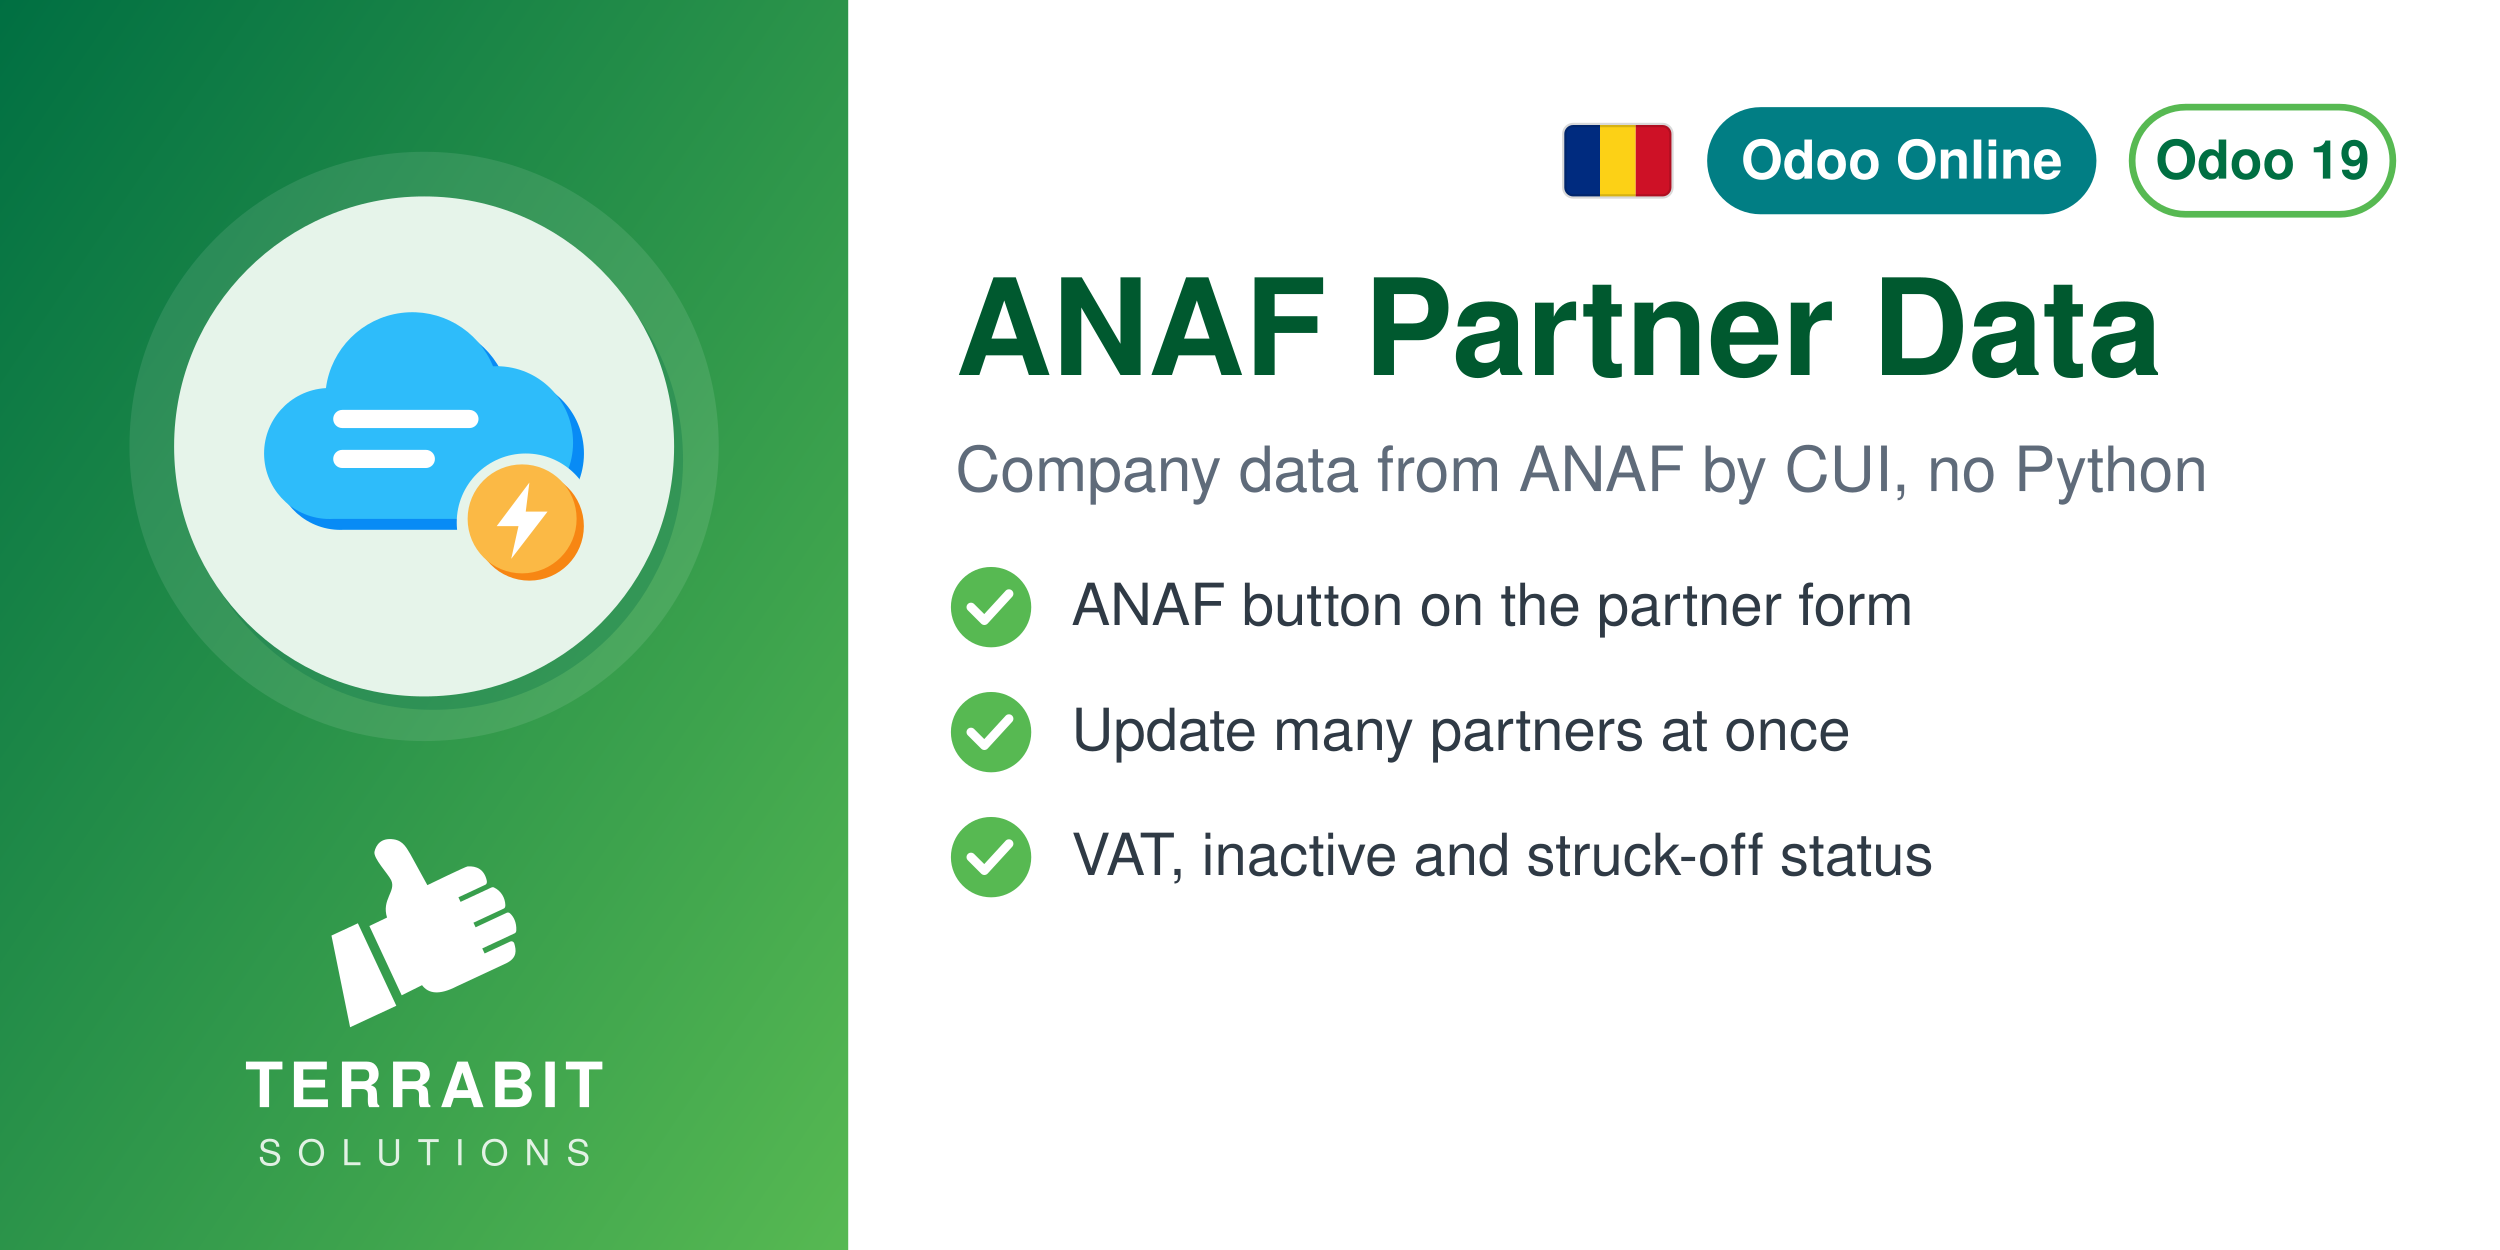
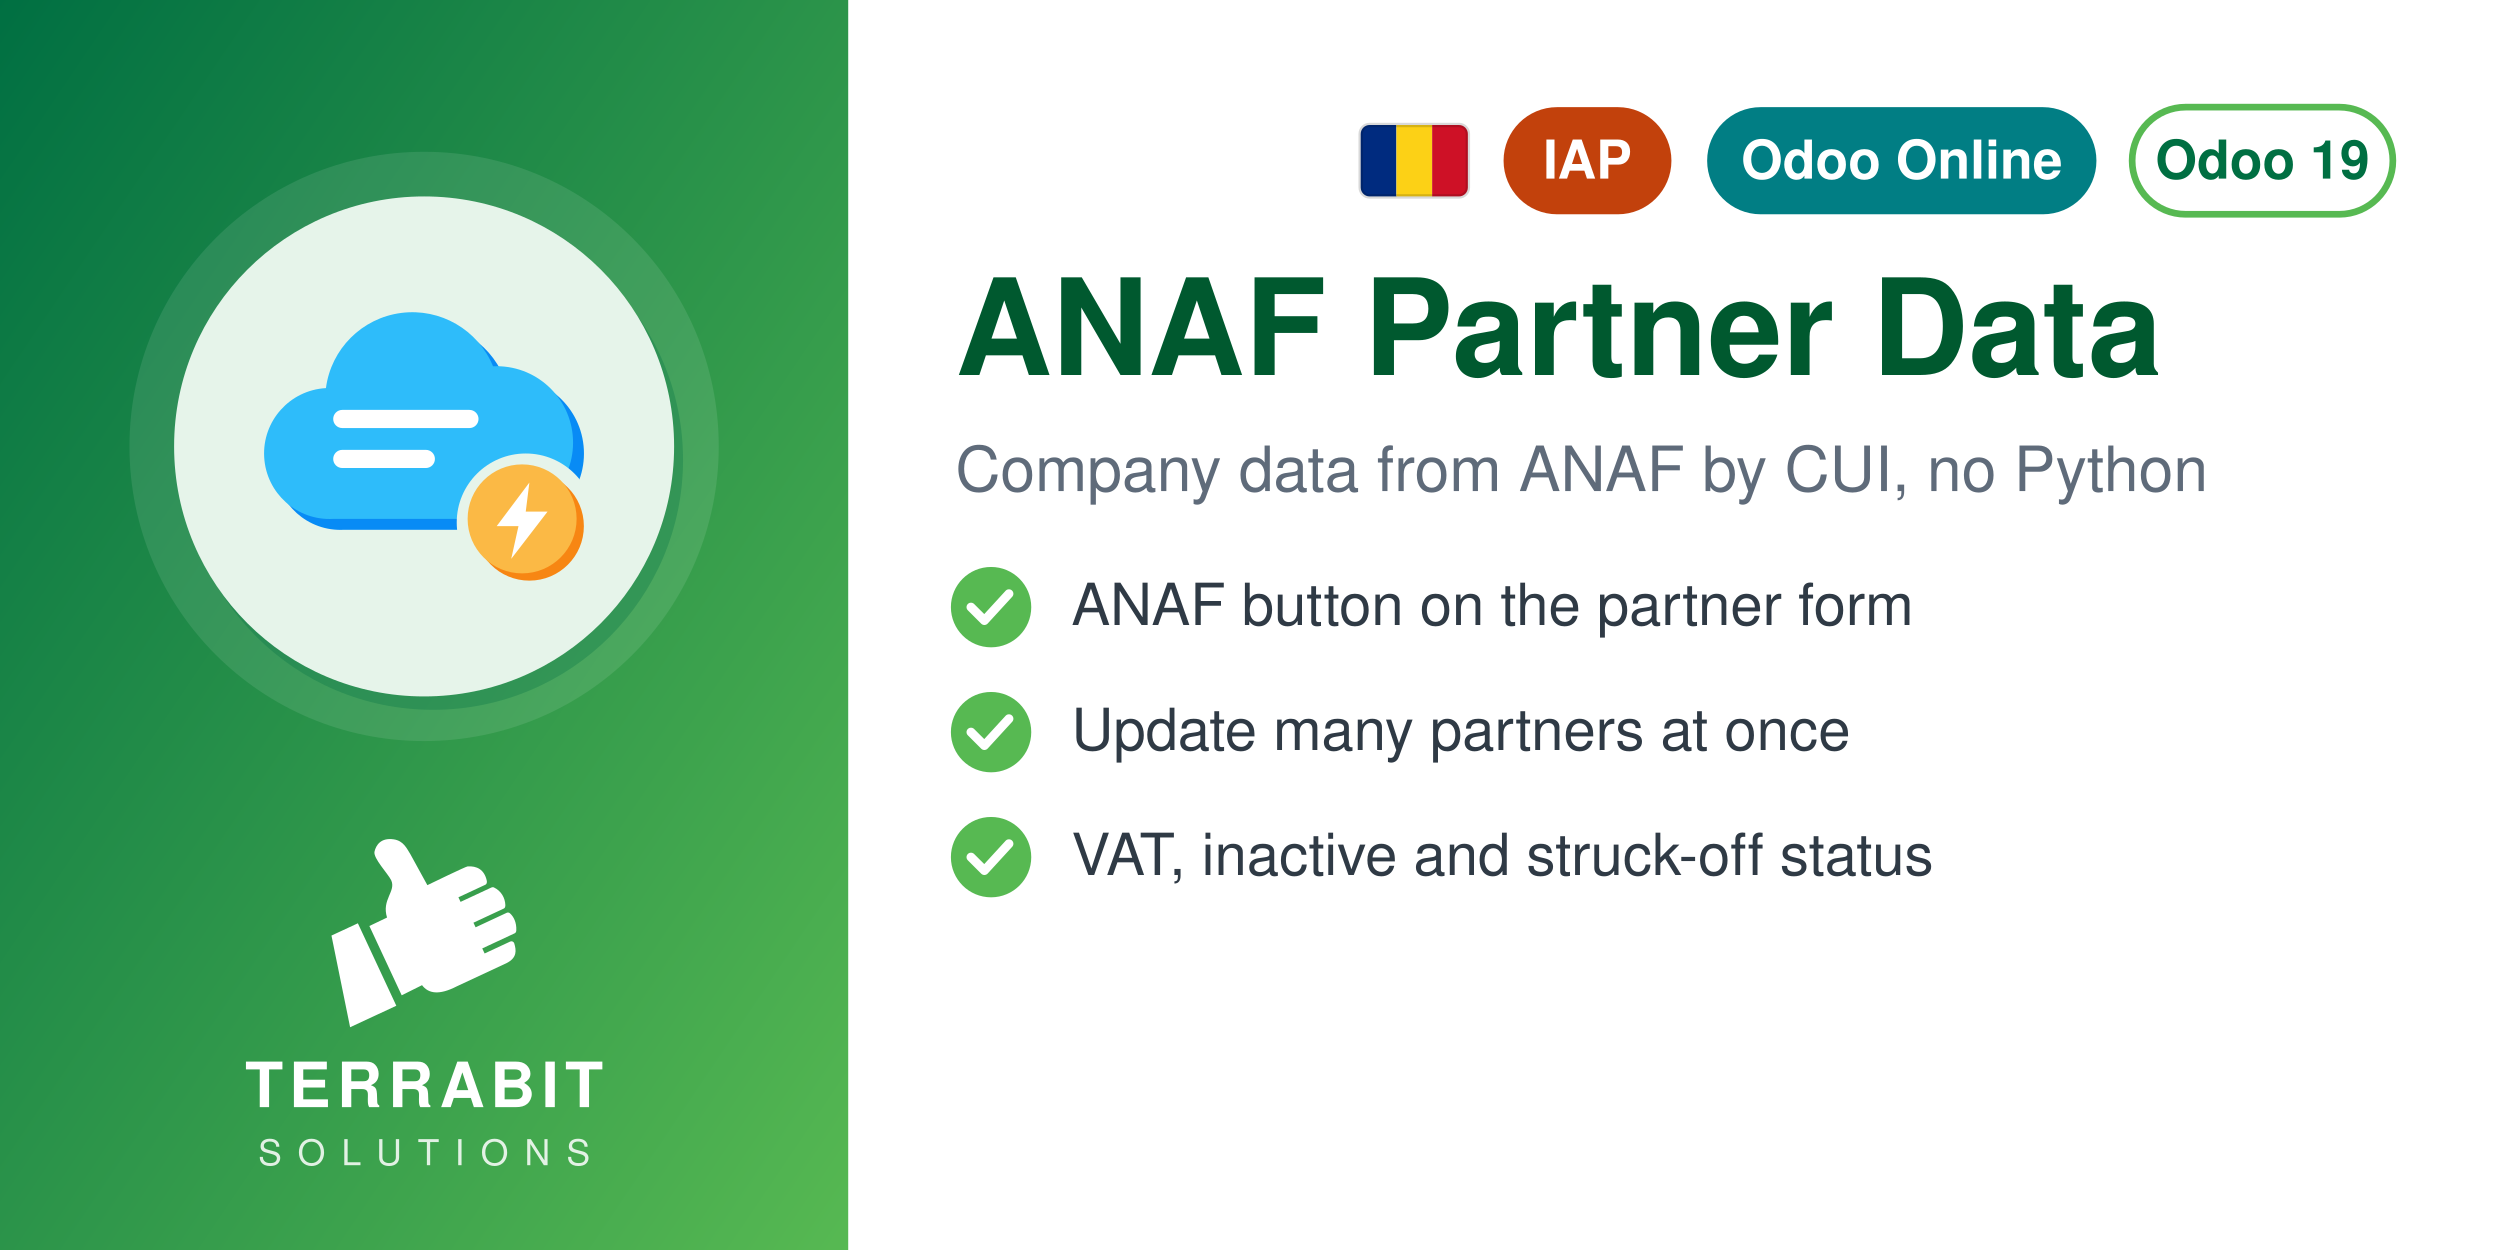
<svg xmlns="http://www.w3.org/2000/svg" width="560" height="280" viewBox="0 0 560 280">
  <defs>
    <linearGradient id="g" x1="0" y1="0" x2="1" y2="1">
      <stop offset="0" stop-color="#006F42" />
      <stop offset="1" stop-color="#57B952" />
    </linearGradient>
  </defs>
  <rect width="560" height="280" fill="#FFFFFF" />
  <rect width="190" height="280" fill="url(#g)" />
  <circle cx="95.0" cy="100" r="66" fill="white" opacity="0.10" />
  <circle cx="97.0" cy="103" r="56" fill="#006F42" opacity="0.30" />
  <circle cx="95.0" cy="100" r="56" fill="#E6F4EA" />
  <svg x="54.0" y="59.0" width="82" height="82" viewBox="0 0 100 100" preserveAspectRatio="xMidYMid meet">
    <g transform="translate(1.35,-5.63) scale(0.9924)">
      <defs>
        <mask id="mi-cut" maskUnits="userSpaceOnUse" x="-20" y="-20" width="140" height="140">
          <rect x="-20" y="-20" width="140" height="140" fill="#fff" />
          <circle cx="77" cy="77" r="19" fill="#000" />
        </mask>
      </defs>
      <g mask="url(#mi-cut)">
        <g transform="translate(3,3)" fill="#088BF5">
          <path d="M24,76 a18,18 0 0 1 -2,-36 a24,24 0 0 1 46,-6 a20,20 0 0 1 2,42z" />
        </g>
        <g fill="#2EBCFA">
          <path d="M24,76 a18,18 0 0 1 -2,-36 a24,24 0 0 1 46,-6 a20,20 0 0 1 2,42z" />
        </g>
        <g fill="#FFFFFF">
          <rect x="24" y="46" width="40" height="5" rx="2.5" />
          <rect x="24" y="57" width="28" height="5" rx="2.5" />
        </g>
      </g>
      <circle cx="78" cy="78" r="15" fill="#F78613" />
      <circle cx="76" cy="76" r="15" fill="#FBB945" />
      <path d="M78,66 L69,78 H75 L73,87 L83,74 H77z" fill="#FFFFFF" />
    </g>
  </svg>
  <svg x="72.0" y="186" width="46" height="46" viewBox="4045 2535 3400 3400" preserveAspectRatio="xMidYMid meet">
    <path fill="#FFFFFF" d="M4648.32 4073.59l636.59 1365.17 -765.09 355.96 -308.63 -1517.87 437.13 -203.26zm725.61 1192.32l336.75 -167.88c105.65,140.85 282.69,170.72 576.82,18.8l819.92 -382.33c181.4,-90.13 164.26,-214.57 130.07,-328.43 -4.28,-14.25 -13.68,-24.81 -27.34,-30.7 -13.67,-5.89 -27.61,-5.11 -41.09,1.18l-422.32 196.93 -39.04 -83.72 538.07 -250.91c16.64,-7.76 24.7,-27.69 25.58,-46.04 6.48,-134.33 -44.36,-230.89 -105.84,-285.23 -15.2,-13.44 -35.71,-15.59 -54.12,-7l-513.92 239.64 -35.6 -76.34 506.31 -236.1c17.69,-8.25 22.52,-36.93 21.83,-56.45 -4.1,-117.31 -67.62,-232.74 -187.72,-290.66 -13.94,-6.72 -28.64,-6.36 -42.69,0.19l-511.21 238.38 -35.37 -75.86 448.98 -209.36c20.44,-9.53 25.81,-42.28 21.02,-64.32 -41.02,-189.07 -167.92,-247.8 -318.14,-237.87 -29.39,1.94 -589.86,273.16 -665.95,310.54l-281.84 -513.57c-59.06,-93.13 -112.7,-221.7 -276.47,-245.13 -211.24,-30.22 -291.56,94.38 -316.89,203.13 -25.32,108.75 223.84,365.99 276.05,473.69 85.52,184.27 -161.86,318.11 -68.41,617.99l-292.54 139.94 535.09 1147.51z" />
  </svg>
  <text x="95.0" y="248" text-anchor="middle" font-family="Helvetica,Arial,sans-serif" font-size="14" font-weight="800" letter-spacing="1.4" fill="white">TERRABIT</text>
  <text x="95.0" y="261" text-anchor="middle" font-family="Helvetica,Arial,sans-serif" font-size="8" font-weight="500" letter-spacing="3.6" fill="white" opacity="0.85">SOLUTIONS</text>
  <g>
    <rect x="477.6" y="24" width="58.4" height="24" rx="12" fill="none" stroke="#57B952" stroke-width="1.5" />
    <text x="506.8" y="40" text-anchor="middle" font-family="Helvetica,Arial,sans-serif" font-size="12" font-weight="700" fill="#006F42">Odoo 19</text>
  </g>
  <g>
    <rect x="382.4" y="24" width="87.2" height="24" rx="12" fill="#017E84" />
    <text x="426" y="40" text-anchor="middle" font-family="Helvetica,Arial,sans-serif" font-size="12" font-weight="700" fill="white">Odoo Online</text>
  </g>
  <g>
+     <rect x="336.8" y="24" width="37.6" height="24" rx="12" fill="#C2410C" />
+     <text x="355.6" y="40" text-anchor="middle" font-family="Helvetica,Arial,sans-serif" font-size="12" font-weight="700" fill="white">IAP</text>
+   </g>
+   <g>
    <clipPath id="ro-flag">
-       <rect x="350.4" y="28.0" width="24" height="16" rx="2" />
+       <rect x="304.8" y="28.0" width="24" height="16" rx="2" />
    </clipPath>
    <g clip-path="url(#ro-flag)">
-       <rect x="350.4" y="28.0" width="8.0" height="16" fill="#002B7F" />
-       <rect x="358.4" y="28.0" width="8.0" height="16" fill="#FCD116" />
-       <rect x="366.4" y="28.0" width="8.0" height="16" fill="#CE1126" />
+       <rect x="304.8" y="28.0" width="8.0" height="16" fill="#002B7F" />
+       <rect x="312.8" y="28.0" width="8.0" height="16" fill="#FCD116" />
+       <rect x="320.8" y="28.0" width="8.0" height="16" fill="#CE1126" />
    </g>
-     <rect x="350.4" y="28.0" width="24" height="16" rx="2" fill="none" stroke="#000000" stroke-opacity="0.15" stroke-width="1" />
+     <rect x="304.8" y="28.0" width="24" height="16" rx="2" fill="none" stroke="#000000" stroke-opacity="0.15" stroke-width="1" />
  </g>
  <text x="214" y="84" font-family="Helvetica,Arial,sans-serif" font-size="30" font-weight="700" fill="#00592F">ANAF Partner Data</text>
  <text x="214" y="110" font-family="Helvetica,Arial,sans-serif" font-size="14" fill="#5F6B7A">Company data from ANAF by CUI, no Python</text>
  <circle cx="222" cy="136" r="9" fill="#57B952" />
  <path d="M217.5 136 l3 3 l5.5 -6" fill="none" stroke="white" stroke-width="2" stroke-linecap="round" stroke-linejoin="round" />
  <text x="240" y="140" font-family="Helvetica,Arial,sans-serif" font-size="13" fill="#2F3A45">ANAF button on the partner form</text>
  <circle cx="222" cy="164" r="9" fill="#57B952" />
  <path d="M217.5 164 l3 3 l5.5 -6" fill="none" stroke="white" stroke-width="2" stroke-linecap="round" stroke-linejoin="round" />
  <text x="240" y="168" font-family="Helvetica,Arial,sans-serif" font-size="13" fill="#2F3A45">Update many partners at once</text>
  <circle cx="222" cy="192" r="9" fill="#57B952" />
  <path d="M217.5 192 l3 3 l5.5 -6" fill="none" stroke="white" stroke-width="2" stroke-linecap="round" stroke-linejoin="round" />
  <text x="240" y="196" font-family="Helvetica,Arial,sans-serif" font-size="13" fill="#2F3A45">VAT, inactive and struck-off status</text>
</svg>
